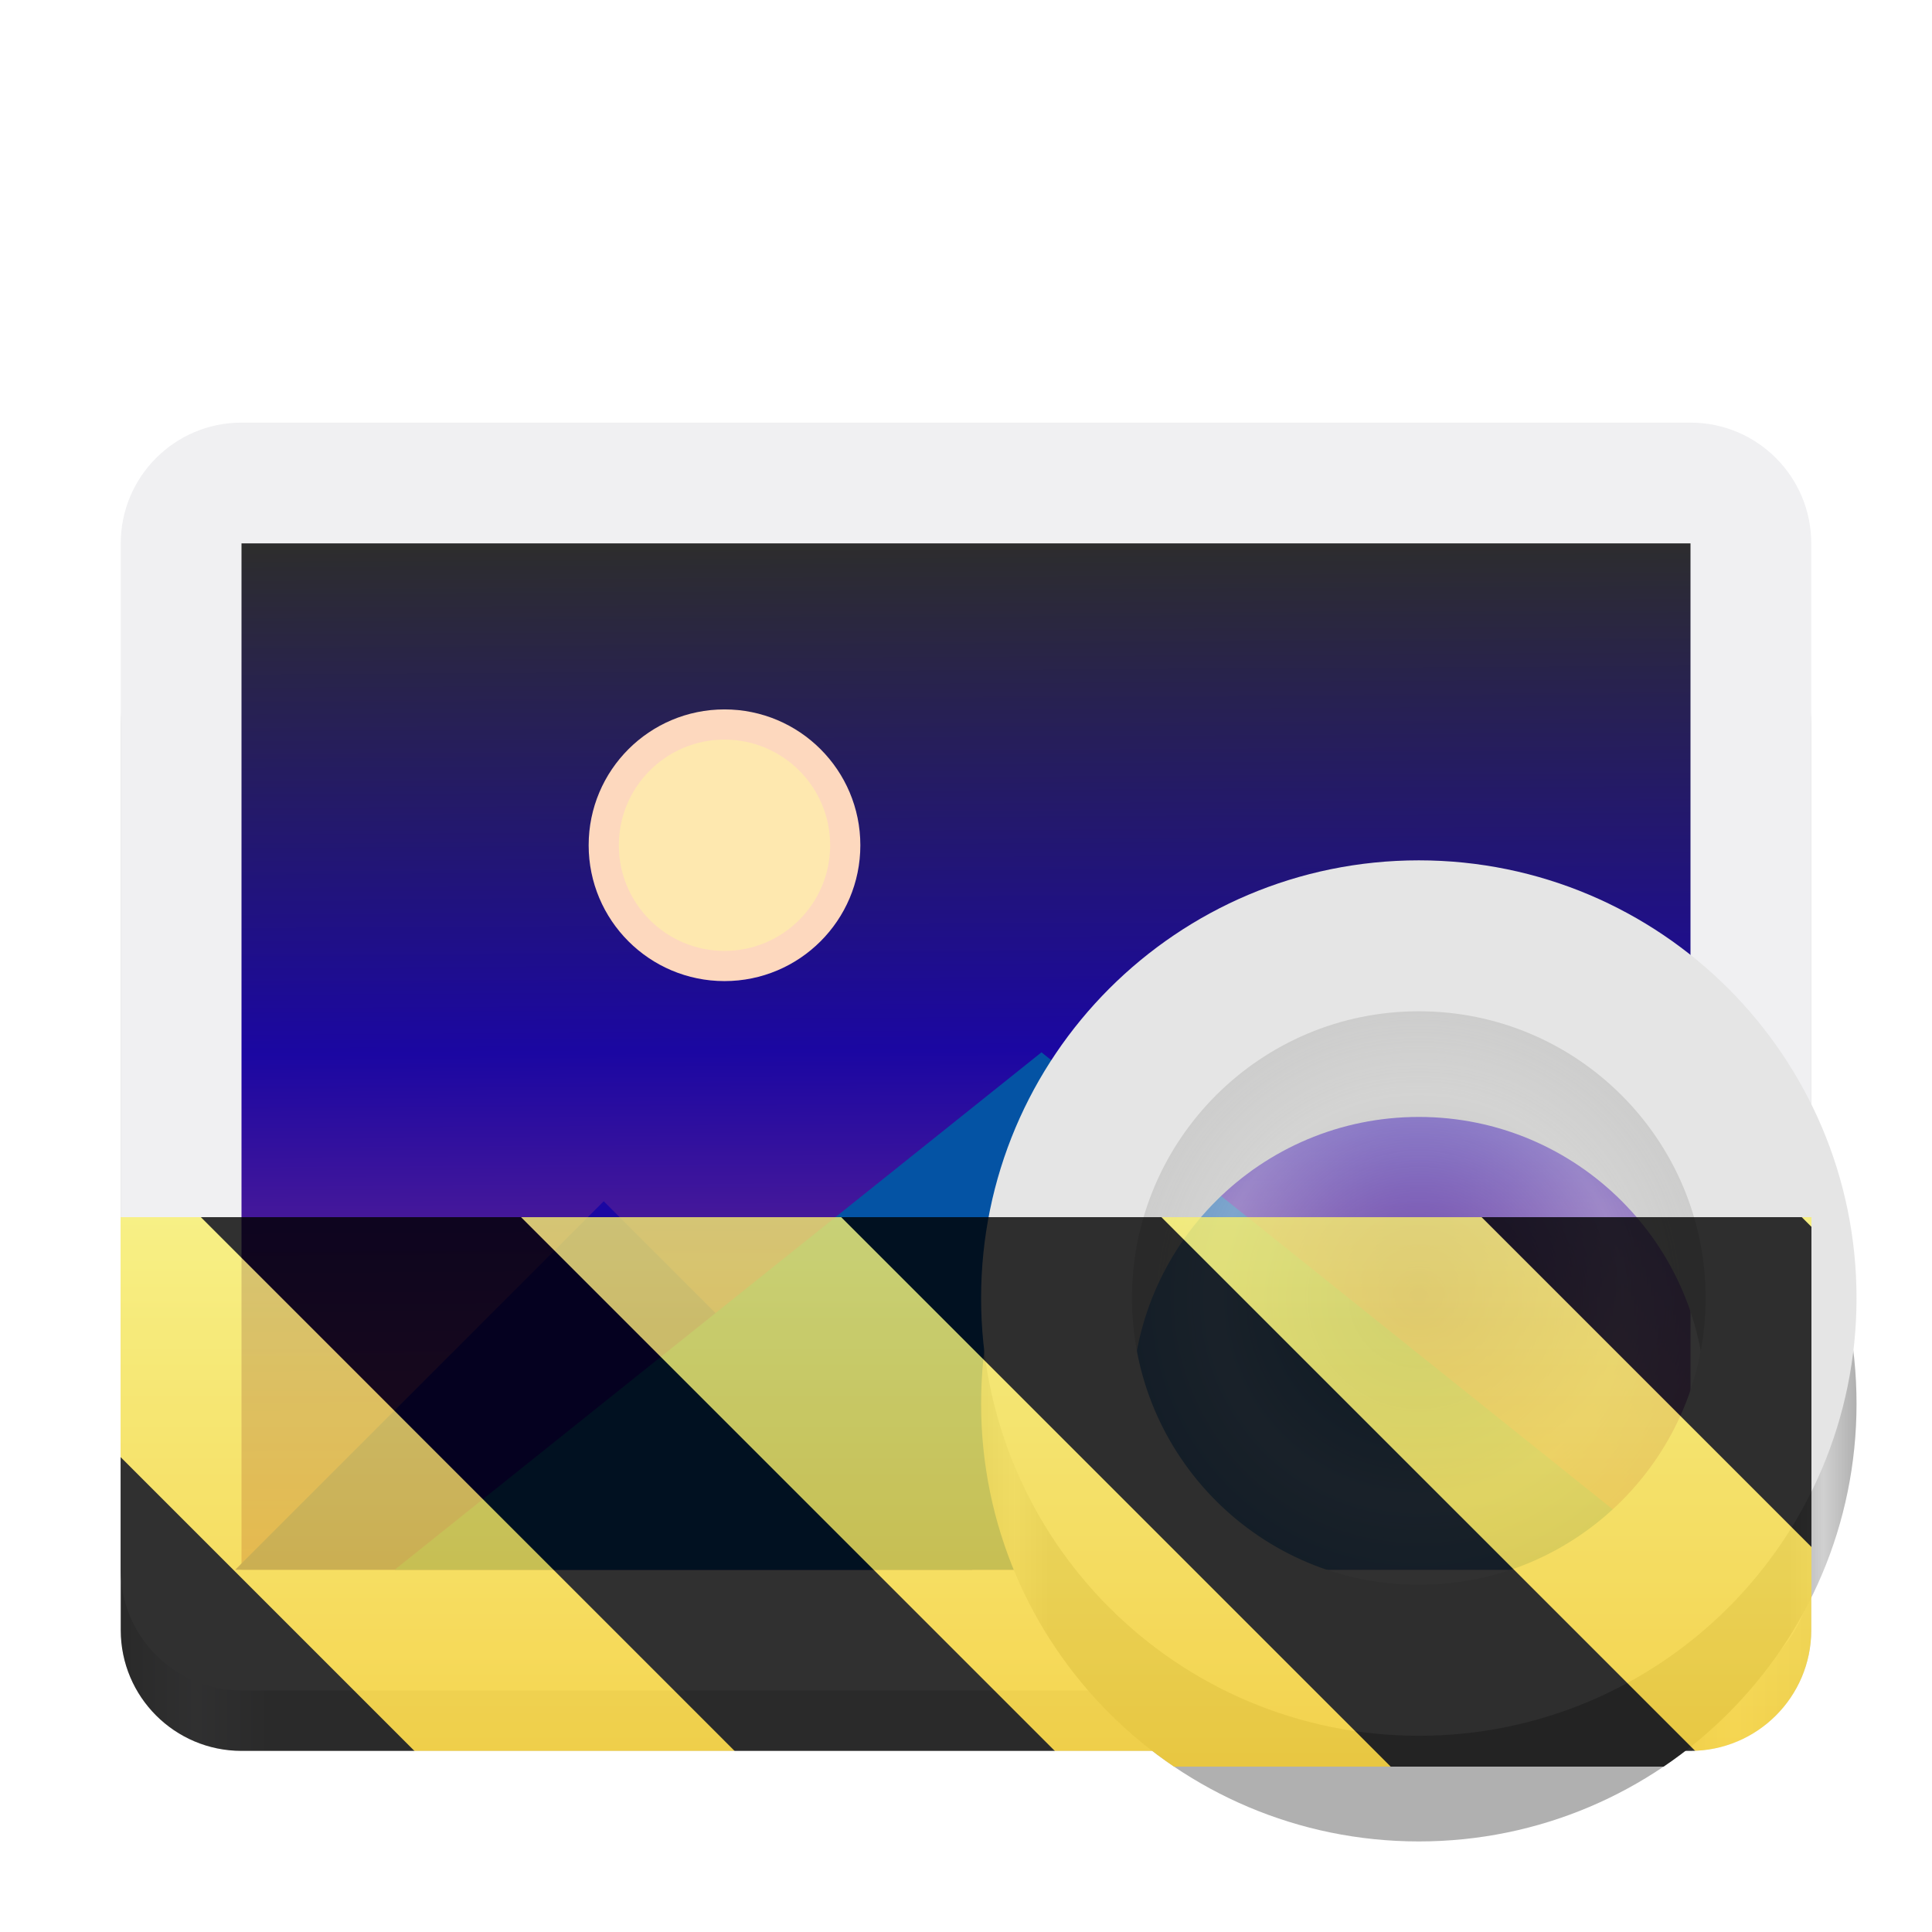
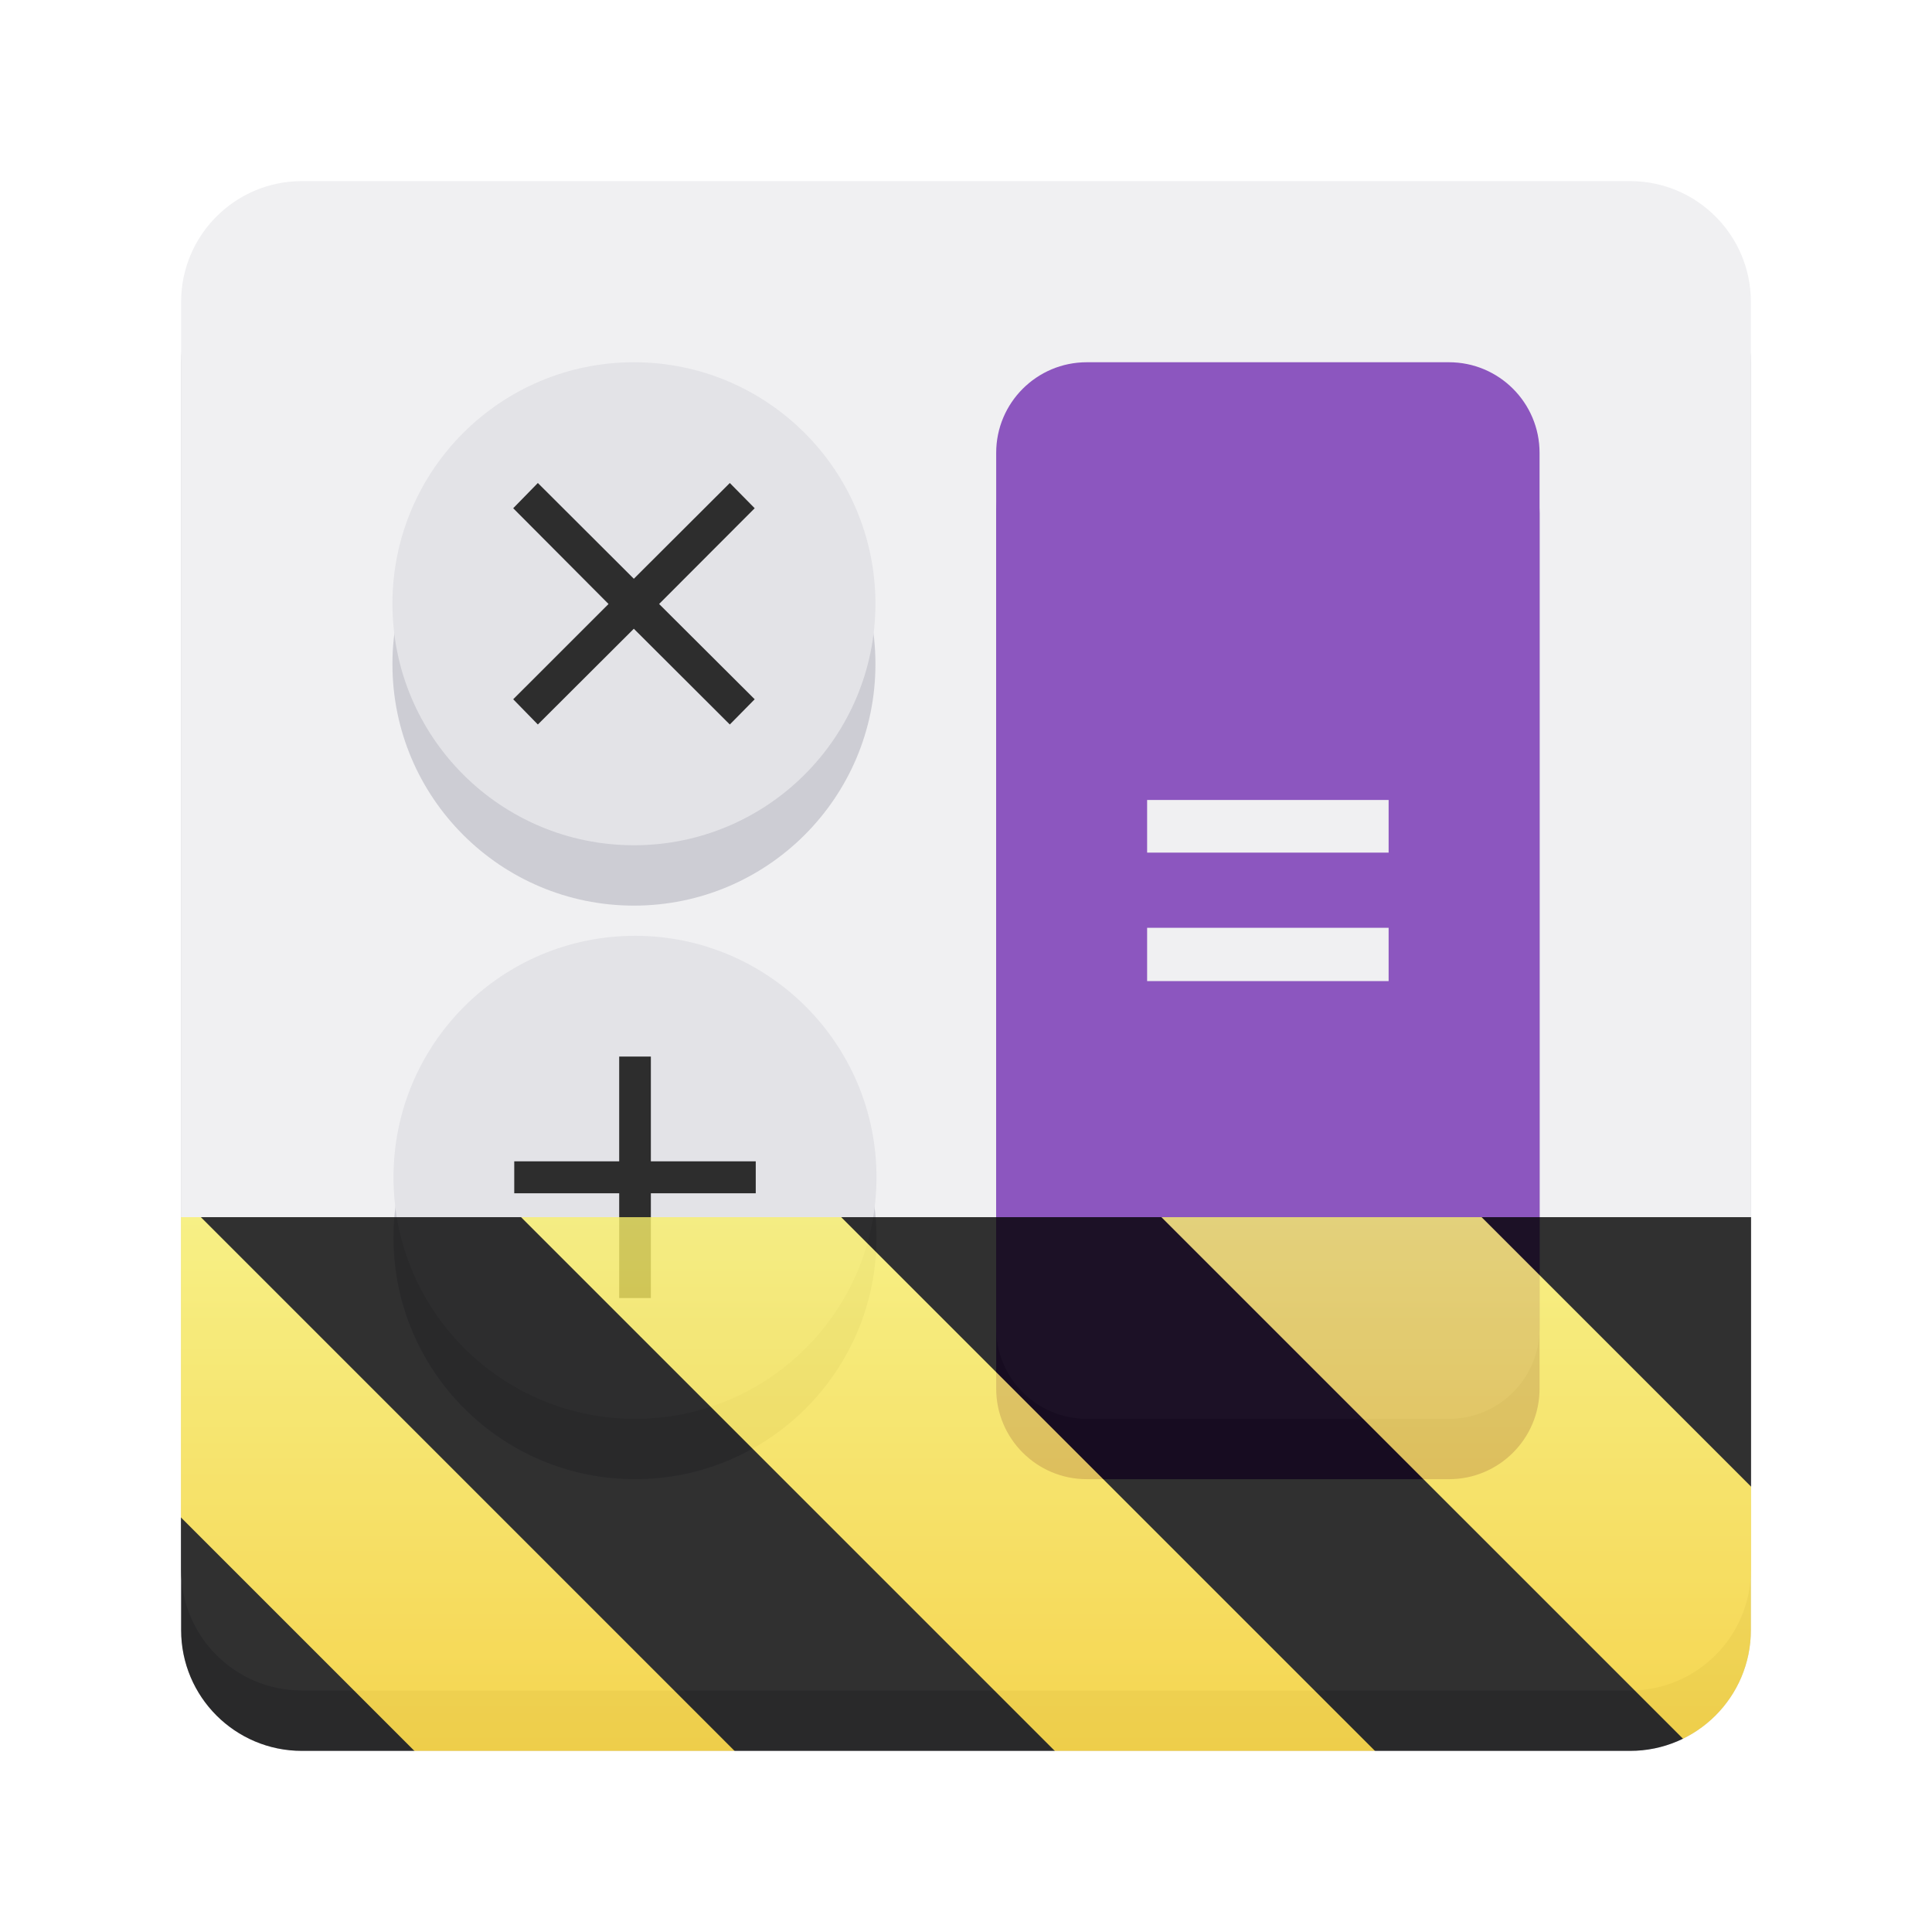
- <svg xmlns="http://www.w3.org/2000/svg" width="128" height="128" viewBox="0 0 128 128">
-   <linearGradient id="a" x1="8" x2="120" y1="116" y2="116" gradientUnits="userSpaceOnUse">
-     <stop offset="0" stop-color="#d0d0d0" />
-     <stop offset=".045" stop-color="#f0f0f2" />
-     <stop offset=".091" stop-color="#d0d0d0" />
-     <stop offset=".909" stop-color="#d0d0d0" />
-     <stop offset=".955" stop-color="#f0f0f2" />
-     <stop offset="1" stop-color="#d0d0d0" />
-   </linearGradient>
-   <linearGradient id="b" x1="64" x2="64.414" y1="36" y2="104" gradientUnits="userSpaceOnUse">
-     <stop offset="0" stop-color="#2d2d2d" />
-     <stop offset=".494" stop-color="#1b07a2" />
-     <stop offset="1" stop-color="#9f3c89" />
-   </linearGradient>
-   <linearGradient id="c" x1="65" x2="123" y1="93" y2="93" gradientUnits="userSpaceOnUse">
-     <stop offset="0" stop-color="#b0b0b0" />
-     <stop offset=".038" stop-color="#d0d0d0" />
-     <stop offset=".077" stop-color="#b0b0b0" />
-     <stop offset=".923" stop-color="#b0b0b0" />
-     <stop offset=".962" stop-color="#d0d0d0" />
-     <stop offset="1" stop-color="#b0b0b0" />
-   </linearGradient>
-   <radialGradient id="d" cx="94" cy="86" r="29" gradientUnits="userSpaceOnUse">
-     <stop offset="0" stop-color="#f4f4f2" stop-opacity=".2" />
-     <stop offset=".466" stop-color="#f7f7f5" stop-opacity=".502" />
-     <stop offset="1" stop-color="#fff" stop-opacity=".2" />
-   </radialGradient>
-   <clipPath id="e">
-     <rect width="128" height="128" />
+ <svg xmlns="http://www.w3.org/2000/svg" height="128px" viewBox="0 0 128 128" width="128px">
+   <clipPath id="a">
+     <rect height="128" width="128" />
  </clipPath>
-   <clipPath id="f">
-     <rect width="128" height="128" />
+   <clipPath id="b">
+     <rect height="128" width="128" />
  </clipPath>
-   <filter id="g" width="100%" height="100%" x="0%" y="0%">
+   <filter id="c" height="100%" width="100%" x="0%" y="0%">
    <feColorMatrix in="SourceGraphic" type="matrix" values="0 0 0 0 1 0 0 0 0 1 0 0 0 0 1 0 0 0 1 0" />
  </filter>
-   <mask id="h">
-     <g clip-path="url(#f)" filter="url(#g)">
-       <g clip-path="url(#e)">
-         <path fill="url(#a)" d="m 16 40 h 96 c 4.418 0 8 3.582 8 8 v 60 c 0 4.418 -3.582 8 -8 8 h -96 c -4.418 0 -8 -3.582 -8 -8 v -60 c 0 -4.418 3.582 -8 8 -8 z m 0 0" />
-         <path fill="#f0f0f2" d="m 16 28 h 96 c 4.418 0 8 3.582 8 8 v 68 c 0 4.418 -3.582 8 -8 8 h -96 c -4.418 0 -8 -3.582 -8 -8 v -68 c 0 -4.418 3.582 -8 8 -8 z m 0 0" />
-         <path fill="url(#b)" d="m 16 36 h 96 v 68 h -96 z m 0 0" />
-         <path fill="#1b07a2" stroke="#1b07a2" stroke-linecap="round" stroke-width="2" d="m 18 103 l 22 -22 l 22 22 z m 0 0" />
-         <path fill="#0453a4" stroke="#0453a4" stroke-linecap="round" stroke-width="2" d="m 29 103 l 40 -32 l 40 32 z m 0 0" />
-         <path fill="#fee8af" stroke="#fdd8be" stroke-linecap="round" stroke-width="2" d="m 56 56 c 0 4.418 -3.582 8 -8 8 s -8 -3.582 -8 -8 s 3.582 -8 8 -8 s 8 3.582 8 8 z m 0 0" />
-         <path fill="none" stroke="url(#c)" stroke-linecap="round" stroke-width="10" d="m 118 93 c 0 13.254 -10.746 24 -24 24 s -24 -10.746 -24 -24 s 10.746 -24 24 -24 s 24 10.746 24 24 z m 0 0" />
-         <path fill="url(#d)" stroke="#e5e5e5" stroke-linecap="round" stroke-width="10" d="m 118 86 c 0 13.254 -10.746 24 -24 24 s -24 -10.746 -24 -24 s 10.746 -24 24 -24 s 24 10.746 24 24 z m 0 0" />
+   <mask id="d">
+     <g clip-path="url(#b)" filter="url(#c)">
+       <g clip-path="url(#a)">
+         <path d="m 20 16 h 88 c 4.418 0 8 3.582 8 8 v 84 c 0 4.418 -3.582 8 -8 8 h -88 c -4.418 0 -8 -3.582 -8 -8 v -84 c 0 -4.418 3.582 -8 8 -8 z m 0 0" fill="#cdcdd4" />
+         <path d="m 20 12 h 88 c 4.418 0 8 3.582 8 8 v 84 c 0 4.418 -3.582 8 -8 8 h -88 c -4.418 0 -8 -3.582 -8 -8 v -84 c 0 -4.418 3.582 -8 8 -8 z m 0 0" fill="#f0f0f2" />
+         <path d="m 58 44 c 0 8.836 -7.164 16 -16 16 s -16 -7.164 -16 -16 s 7.164 -16 16 -16 s 16 7.164 16 16 z m 0 0" fill="#cdcdd4" />
+         <path d="m 58 40 c 0 8.836 -7.164 16 -16 16 s -16 -7.164 -16 -16 s 7.164 -16 16 -16 s 16 7.164 16 16 z m 0 0" fill="#e3e3e7" />
+         <path d="m 58.07 82 c 0 8.836 -7.164 16 -16 16 c -8.836 0 -16 -7.164 -16 -16 s 7.164 -16 16 -16 c 8.836 0 16 7.164 16 16 z m 0 0" fill="#cdcdd4" />
+         <path d="m 58.07 78 c 0 8.836 -7.164 16 -16 16 c -8.836 0 -16 -7.164 -16 -16 s 7.164 -16 16 -16 c 8.836 0 16 7.164 16 16 z m 0 0" fill="#e3e3e7" />
+         <path d="m 72 28 h 24 c 3.312 0 6 2.688 6 6 v 58 c 0 3.312 -2.688 6 -6 6 h -24 c -3.312 0 -6 -2.688 -6 -6 v -58 c 0 -3.312 2.688 -6 6 -6 z m 0 0" fill="#723ea4" />
+         <path d="m 72 24 h 24 c 3.312 0 6 2.688 6 6 v 58 c 0 3.312 -2.688 6 -6 6 h -24 c -3.312 0 -6 -2.688 -6 -6 v -58 c 0 -3.312 2.688 -6 6 -6 z m 0 0" fill="#8c56bf" />
+         <path d="m 50 33.672 l -6.332 6.344 l 6.332 6.312 l -1.648 1.672 l -6.359 -6.344 l -6.359 6.344 l -1.633 -1.672 l 6.316 -6.312 l -6.316 -6.344 l 1.633 -1.672 l 6.359 6.344 l 6.359 -6.344 z m 0 0" fill="#2d2d2d" />
+         <path d="m 43.121 70 v 6.941 h 6.949 v 2.117 h -6.949 v 6.941 h -2.098 v -6.941 h -6.953 v -2.117 h 6.953 v -6.941 z m 0 0" fill="#2d2d2d" />
+         <path d="m 76 53 h 16 v 3.488 h -16 z m 0 8.469 h 16 v 3.531 h -16 z m 0 0" fill="#f0f0f2" />
      </g>
    </g>
  </mask>
-   <mask id="i">
-     <g filter="url(#g)">
-       <rect width="128" height="128" fill-opacity=".8" />
+   <mask id="e">
+     <g filter="url(#c)">
+       <rect fill-opacity="0.8" height="128" width="128" />
    </g>
  </mask>
-   <linearGradient id="j" x1="300" x2="428" y1="235" y2="235" gradientTransform="matrix(0 0.37 -0.98462 0 295.385 -30.36)" gradientUnits="userSpaceOnUse">
+   <linearGradient id="f" gradientTransform="matrix(0 0.37 -0.98462 0 295.385 -30.36)" gradientUnits="userSpaceOnUse" x1="300" x2="428" y1="235" y2="235">
    <stop offset="0" stop-color="#f9f06b" />
    <stop offset="1" stop-color="#f5c211" />
  </linearGradient>
-   <clipPath id="k">
-     <rect width="128" height="128" />
+   <clipPath id="g">
+     <rect height="128" width="128" />
  </clipPath>
-   <clipPath id="l">
-     <rect width="128" height="128" />
+   <clipPath id="h">
+     <rect height="128" width="128" />
  </clipPath>
-   <path fill="url(#a)" d="m 16 40 h 96 c 4.418 0 8 3.582 8 8 v 60 c 0 4.418 -3.582 8 -8 8 h -96 c -4.418 0 -8 -3.582 -8 -8 v -60 c 0 -4.418 3.582 -8 8 -8 z m 0 0" />
-   <path fill="#f0f0f2" d="m 16 28 h 96 c 4.418 0 8 3.582 8 8 v 68 c 0 4.418 -3.582 8 -8 8 h -96 c -4.418 0 -8 -3.582 -8 -8 v -68 c 0 -4.418 3.582 -8 8 -8 z m 0 0" />
-   <path fill="url(#b)" d="m 16 36 h 96 v 68 h -96 z m 0 0" />
-   <g stroke-linecap="round">
-     <path fill="#1b07a2" stroke="#1b07a2" stroke-width="2" d="m 18 103 l 22 -22 l 22 22 z m 0 0" />
-     <path fill="#0453a4" stroke="#0453a4" stroke-width="2" d="m 29 103 l 40 -32 l 40 32 z m 0 0" />
-     <path fill="#fee8af" stroke="#fdd8be" stroke-width="2" d="m 56 56 c 0 4.418 -3.582 8 -8 8 s -8 -3.582 -8 -8 s 3.582 -8 8 -8 s 8 3.582 8 8 z m 0 0" />
-     <path fill="none" stroke="url(#c)" stroke-width="10" d="m 118 93 c 0 13.254 -10.746 24 -24 24 s -24 -10.746 -24 -24 s 10.746 -24 24 -24 s 24 10.746 24 24 z m 0 0" />
-     <path fill="url(#d)" stroke="#e5e5e5" stroke-width="10" d="m 118 86 c 0 13.254 -10.746 24 -24 24 s -24 -10.746 -24 -24 s 10.746 -24 24 -24 s 24 10.746 24 24 z m 0 0" />
-   </g>
-   <g clip-path="url(#l)" mask="url(#h)">
-     <g clip-path="url(#k)" mask="url(#i)">
-       <path fill="url(#j)" d="m 128 80.641 v 47.359 h -128 v -47.359 z m 0 0" />
+   <path d="m 20 16 h 88 c 4.418 0 8 3.582 8 8 v 84 c 0 4.418 -3.582 8 -8 8 h -88 c -4.418 0 -8 -3.582 -8 -8 v -84 c 0 -4.418 3.582 -8 8 -8 z m 0 0" fill="#cdcdd4" />
+   <path d="m 20 12 h 88 c 4.418 0 8 3.582 8 8 v 84 c 0 4.418 -3.582 8 -8 8 h -88 c -4.418 0 -8 -3.582 -8 -8 v -84 c 0 -4.418 3.582 -8 8 -8 z m 0 0" fill="#f0f0f2" />
+   <path d="m 58 44 c 0 8.836 -7.164 16 -16 16 s -16 -7.164 -16 -16 s 7.164 -16 16 -16 s 16 7.164 16 16 z m 0 0" fill="#cdcdd4" />
+   <path d="m 58 40 c 0 8.836 -7.164 16 -16 16 s -16 -7.164 -16 -16 s 7.164 -16 16 -16 s 16 7.164 16 16 z m 0 0" fill="#e3e3e7" />
+   <path d="m 58.07 82 c 0 8.836 -7.164 16 -16 16 c -8.836 0 -16 -7.164 -16 -16 s 7.164 -16 16 -16 c 8.836 0 16 7.164 16 16 z m 0 0" fill="#cdcdd4" />
+   <path d="m 58.07 78 c 0 8.836 -7.164 16 -16 16 c -8.836 0 -16 -7.164 -16 -16 s 7.164 -16 16 -16 c 8.836 0 16 7.164 16 16 z m 0 0" fill="#e3e3e7" />
+   <path d="m 72 28 h 24 c 3.312 0 6 2.688 6 6 v 58 c 0 3.312 -2.688 6 -6 6 h -24 c -3.312 0 -6 -2.688 -6 -6 v -58 c 0 -3.312 2.688 -6 6 -6 z m 0 0" fill="#723ea4" />
+   <path d="m 72 24 h 24 c 3.312 0 6 2.688 6 6 v 58 c 0 3.312 -2.688 6 -6 6 h -24 c -3.312 0 -6 -2.688 -6 -6 v -58 c 0 -3.312 2.688 -6 6 -6 z m 0 0" fill="#8c56bf" />
+   <path d="m 50 33.672 l -6.332 6.344 l 6.332 6.312 l -1.648 1.672 l -6.359 -6.344 l -6.359 6.344 l -1.633 -1.672 l 6.316 -6.312 l -6.316 -6.344 l 1.633 -1.672 l 6.359 6.344 l 6.359 -6.344 z m 0 0" fill="#2d2d2d" />
+   <path d="m 43.121 70 v 6.941 h 6.949 v 2.117 h -6.949 v 6.941 h -2.098 v -6.941 h -6.953 v -2.117 h 6.953 v -6.941 z m 0 0" fill="#2d2d2d" />
+   <path d="m 76 53 h 16 v 3.488 h -16 z m 0 8.469 h 16 v 3.531 h -16 z m 0 0" fill="#f0f0f2" />
+   <g clip-path="url(#h)" mask="url(#d)">
+     <g clip-path="url(#g)" mask="url(#e)">
+       <path d="m 128 80.641 v 47.359 h -128 v -47.359 z m 0 0" fill="url(#f)" />
      <path d="m 13.309 80.641 l 47.355 47.359 h 21.215 l -47.359 -47.359 z m 42.422 0 l 47.363 47.359 h 21.215 l -47.363 -47.359 z m 42.43 0 l 29.84 29.84 v -21.211 l -8.629 -8.629 z m -98.16 7.906 v 21.215 l 18.238 18.238 h 21.215 z m 0 0" />
    </g>
  </g>
</svg>
